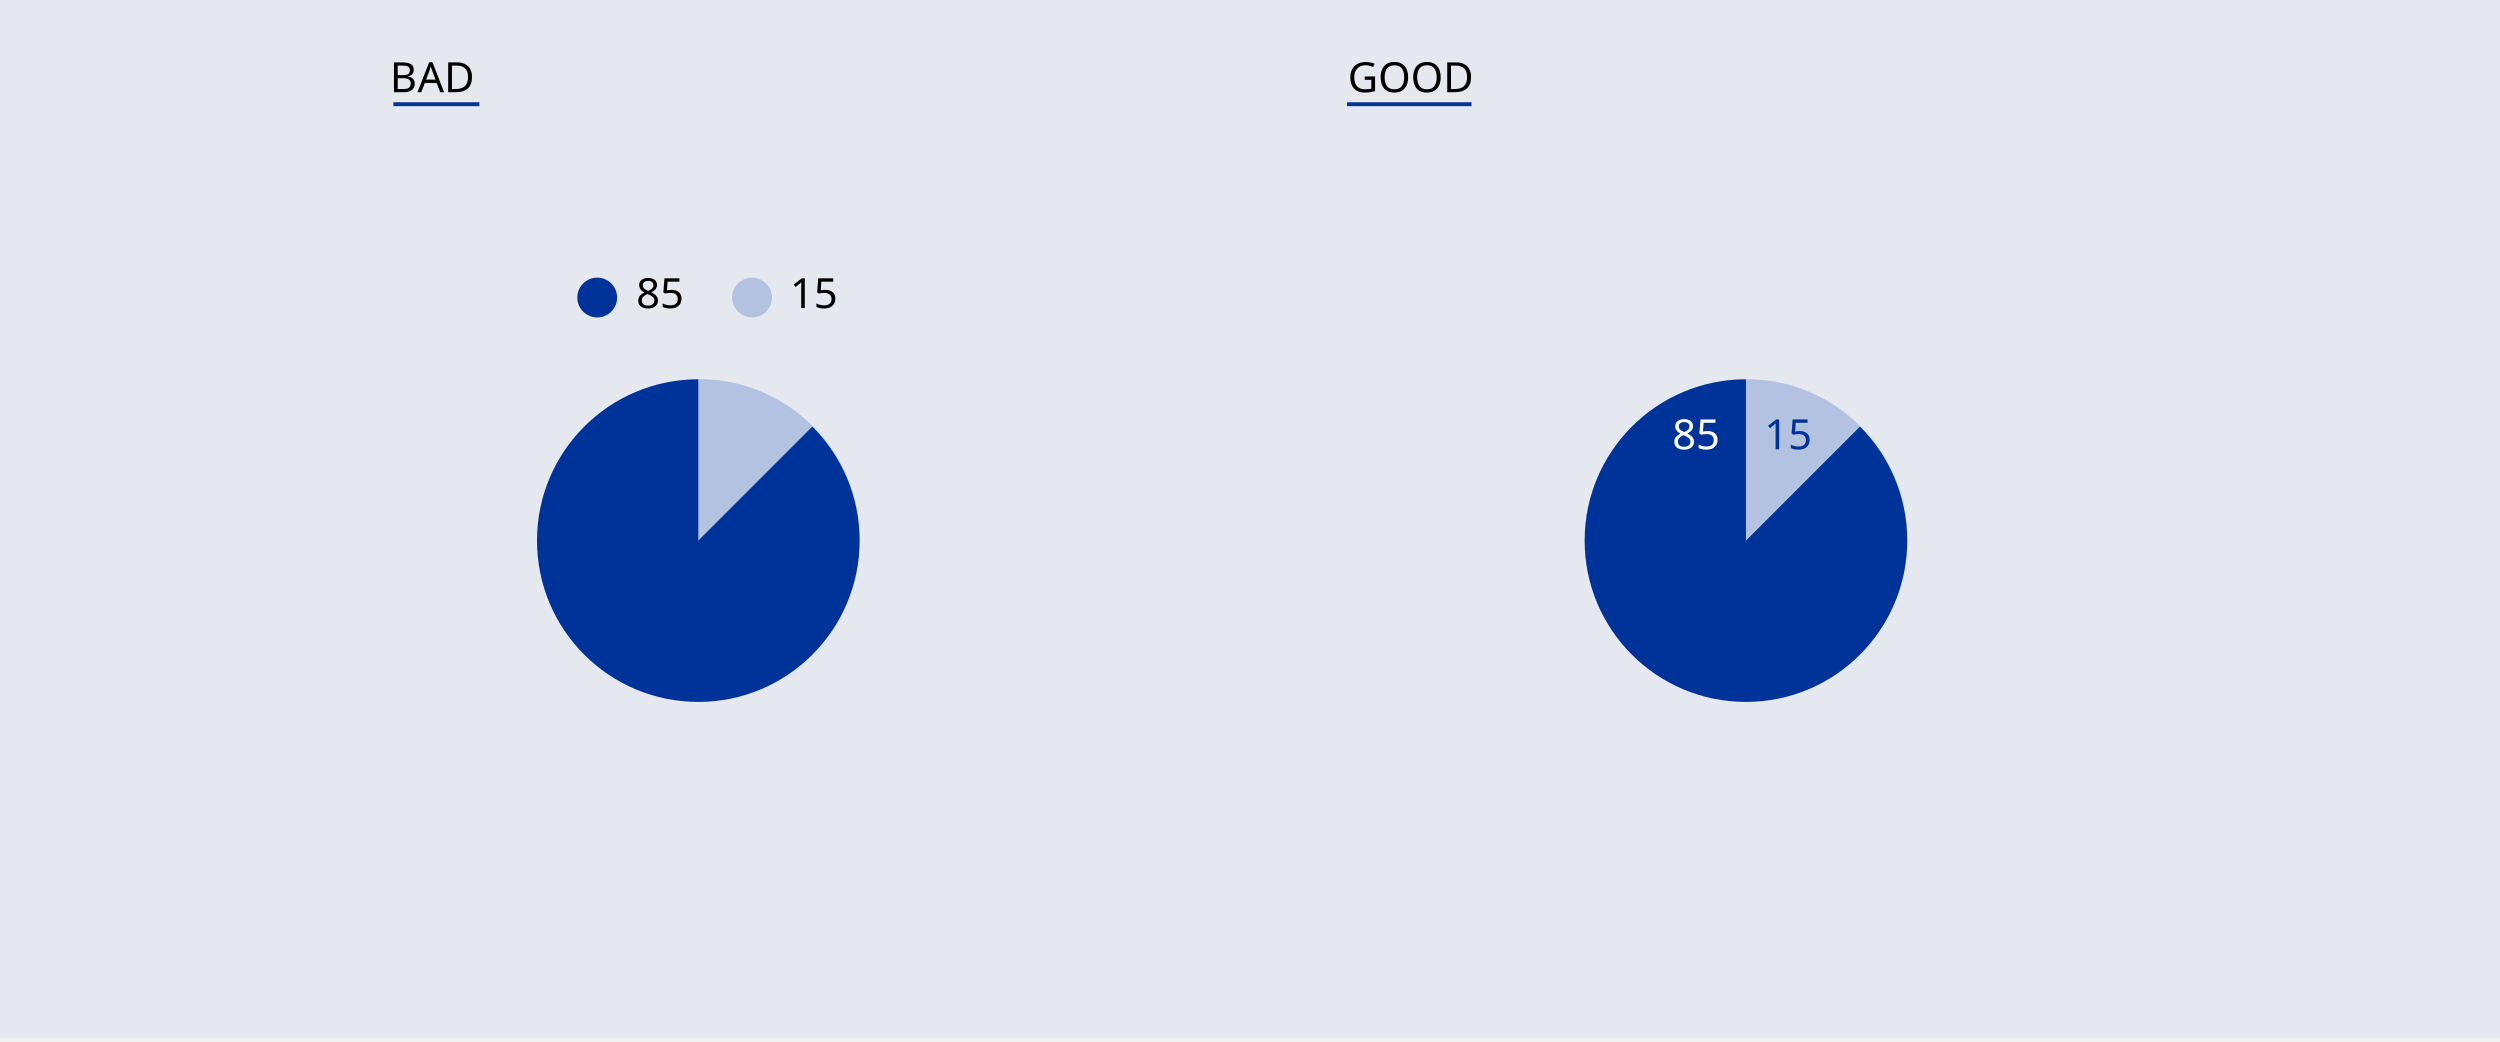
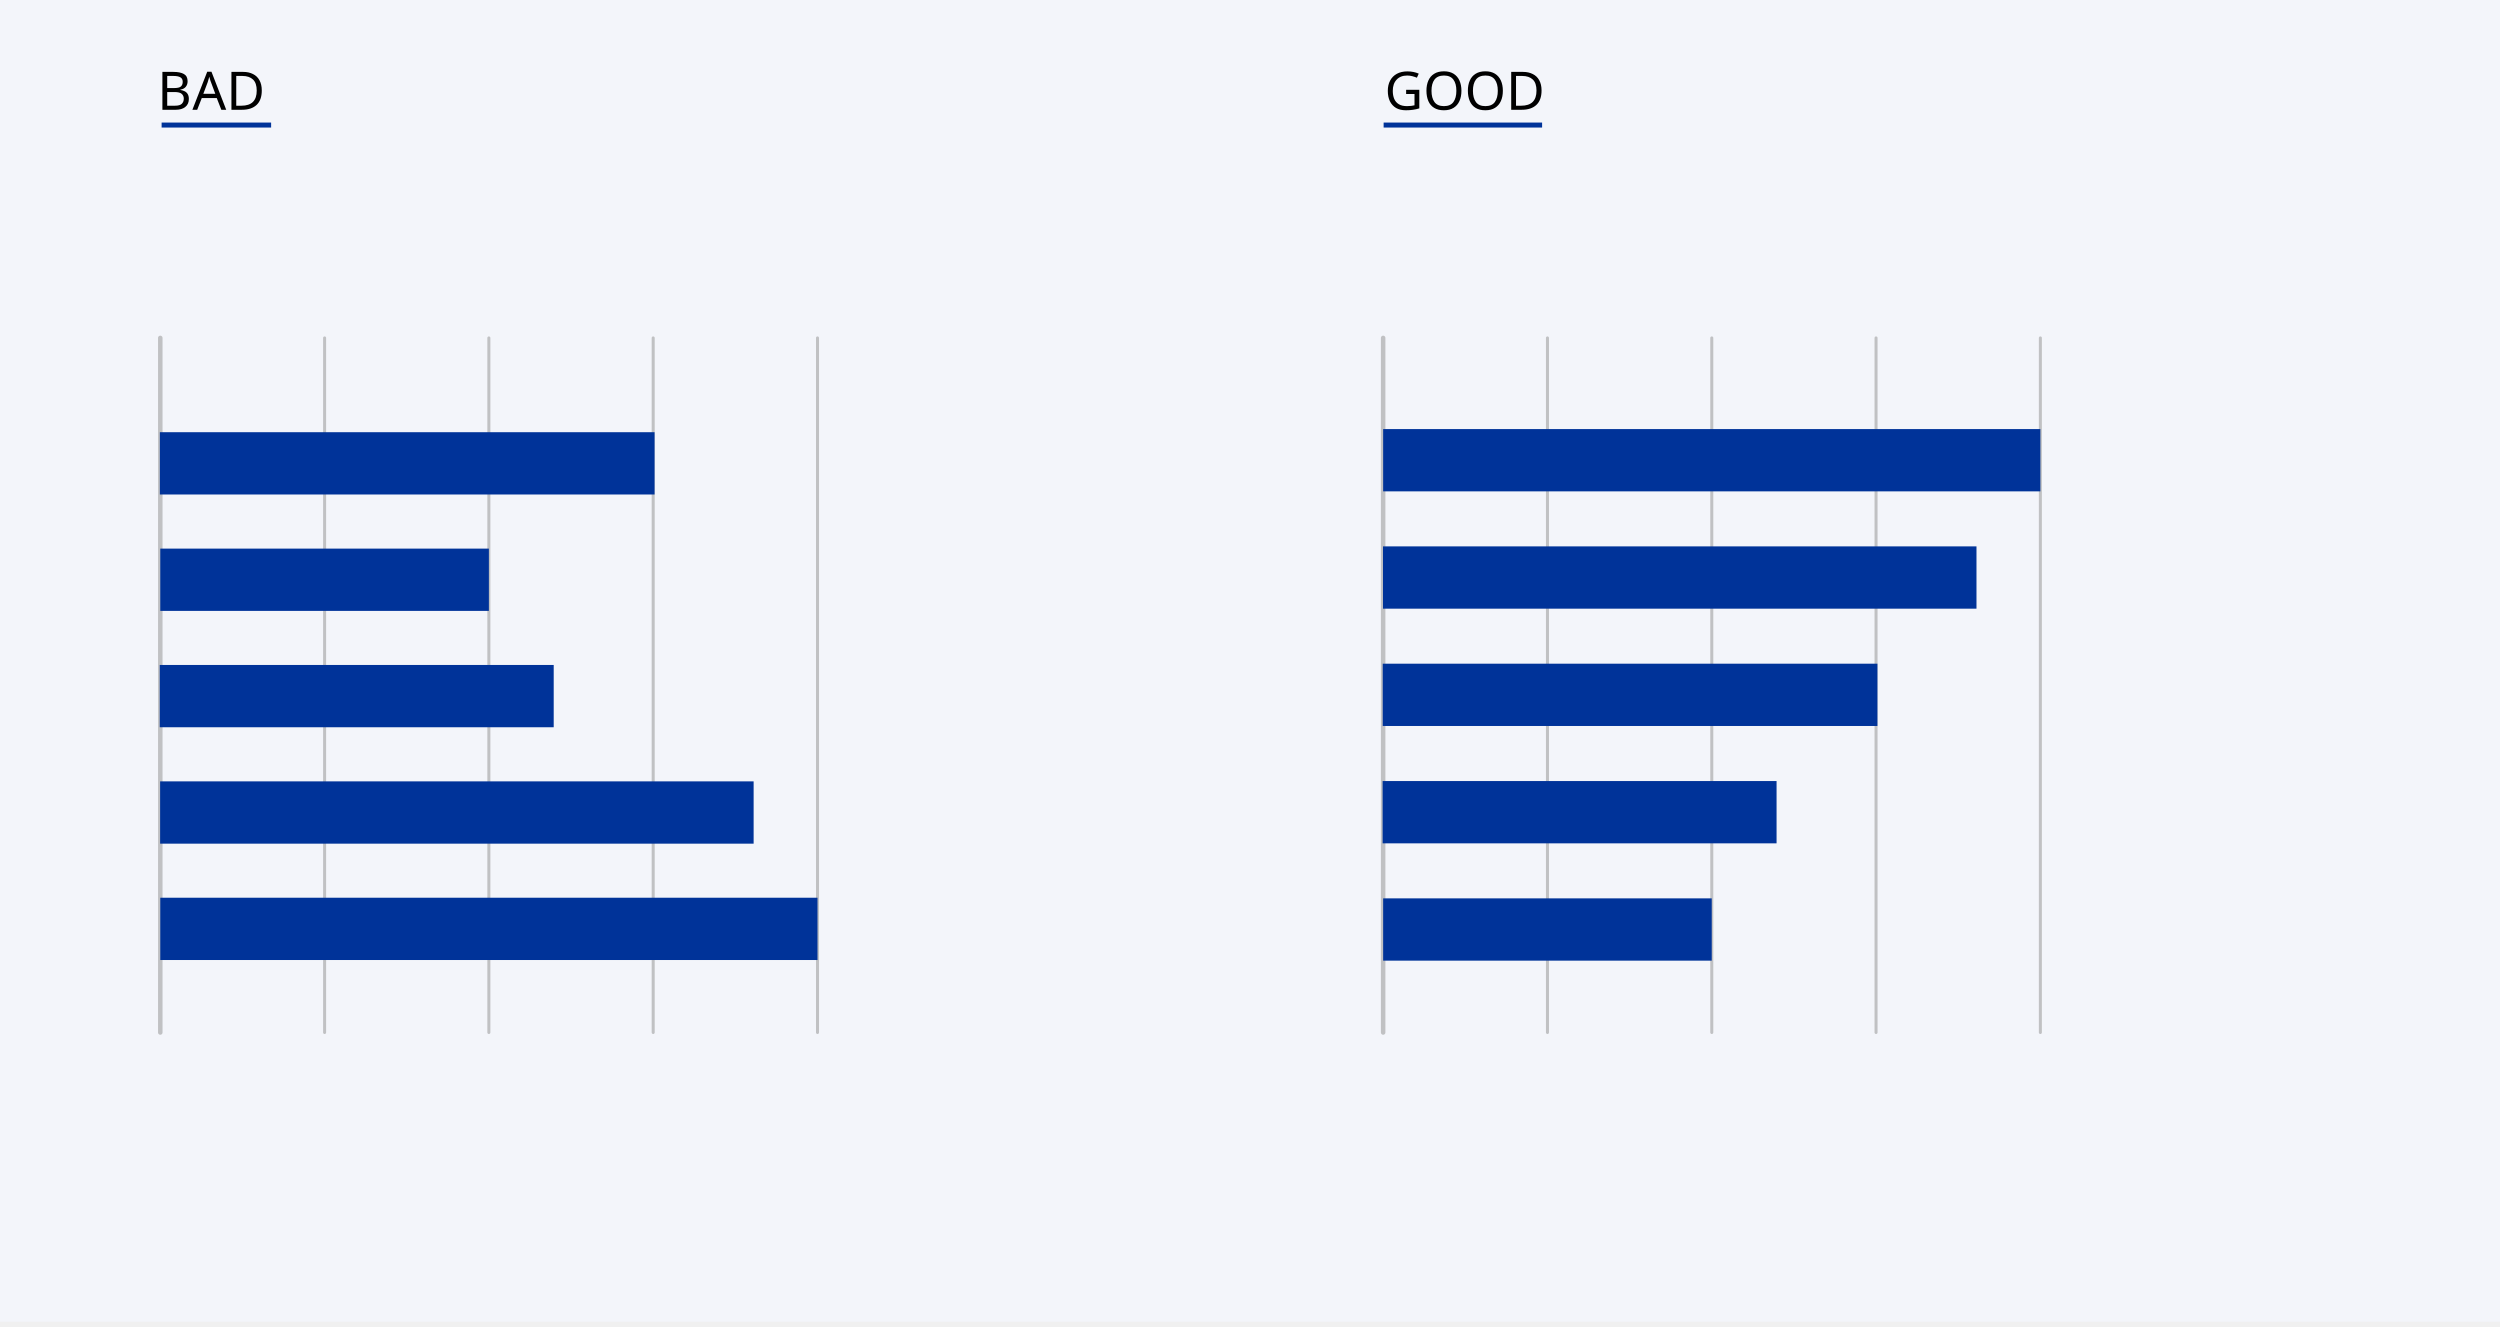
- <svg xmlns="http://www.w3.org/2000/svg" viewBox="0 0 600 250">
+ <svg xmlns="http://www.w3.org/2000/svg" viewBox="0 0 471.19 250">
  <g id="Hintergrund">
-     <rect y="-.88" width="600" height="250" fill="rgba(214, 222, 239, .4)" />
-   </g>
-   <g id="Graphic">
-     <circle cx="167.79" cy="129.55" r="38.56" transform="translate(-4.94 6.66) rotate(-2.24)" fill="#b2c2e0" />
-     <path d="M194.96,102.38c7.01,7.01,11.34,16.68,11.34,27.37,0,21.38-17.33,38.71-38.71,38.71s-38.71-17.33-38.71-38.71c0-21.38,17.33-38.71,38.71-38.71v38.71s27.37-27.37,27.37-27.37Z" fill="#039" />
-     <circle cx="419.21" cy="129.55" r="38.56" transform="translate(-4.75 16.5) rotate(-2.24)" fill="#b2c2e0" />
-     <path d="M446.39,102.38c7.01,7.01,11.34,16.68,11.34,27.37,0,21.38-17.33,38.71-38.71,38.71s-38.71-17.33-38.71-38.71c0-21.38,17.33-38.71,38.71-38.71v38.71s27.37-27.37,27.37-27.37Z" fill="#039" />
+     <rect x="-63.92" y="-.88" width="600" height="250" fill="#f3f5fa" />
  </g>
  <g id="Text">
-     <text transform="translate(152.69 73.94)" font-family="Ubuntu-Regular, Ubuntu" font-size="10">
-       <tspan x="0" y="0">85</tspan>
-     </text>
-     <text transform="translate(401.34 107.82)" fill="#fff" font-family="Ubuntu-Regular, Ubuntu" font-size="10">
-       <tspan x="0" y="0">85</tspan>
-     </text>
-     <text transform="translate(189.6 73.94)" font-family="Ubuntu-Regular, Ubuntu" font-size="10">
-       <tspan x="0" y="0">15</tspan>
-     </text>
-     <text transform="translate(423.45 107.82)" fill="#039" font-family="Ubuntu-Regular, Ubuntu" font-size="10">
-       <tspan x="0" y="0">15</tspan>
-     </text>
-     <circle cx="143.33" cy="71.41" r="4.78" fill="#039" />
-     <circle cx="180.5" cy="71.41" r="4.78" fill="#b2c2e0" />
-     <rect x="323.3" y="24.54" width="29.87" height=".94" fill="#039" />
-     <rect x="94.41" y="24.54" width="20.64" height=".94" fill="#039" />
-     <text transform="translate(323.47 22.12)" font-family="Ubuntu-Bold, Ubuntu" font-size="10">
+     <rect x="260.78" y="23.1" width="29.87" height=".94" fill="#039" />
+     <rect x="30.46" y="23.1" width="20.64" height=".94" fill="#039" />
+     <text transform="translate(260.96 20.69)" font-family="Ubuntu-Bold, Ubuntu" font-size="10">
      <tspan x="0" y="0">GOOD</tspan>
    </text>
-     <text transform="translate(93.58 22.12)" font-family="Ubuntu-Bold, Ubuntu" font-size="10">
+     <text transform="translate(29.64 20.69)" font-family="Ubuntu-Bold, Ubuntu" font-size="10">
      <tspan x="0" y="0" letter-spacing="0em">B</tspan>
      <tspan x="6.62" y="0">AD</tspan>
    </text>
+     <g>
+       <line x1="61.18" y1="63.69" x2="61.18" y2="194.6" fill="none" stroke="#c0c1c3" stroke-linecap="round" stroke-miterlimit="10" stroke-width=".57" />
+       <line x1="92.14" y1="63.69" x2="92.14" y2="194.6" fill="none" stroke="#c0c1c3" stroke-linecap="round" stroke-miterlimit="10" stroke-width=".57" />
+       <line x1="123.11" y1="63.69" x2="123.11" y2="194.6" fill="none" stroke="#c0c1c3" stroke-linecap="round" stroke-miterlimit="10" stroke-width=".57" />
+       <line x1="154.08" y1="63.69" x2="154.08" y2="194.6" fill="none" stroke="#c0c1c3" stroke-linecap="round" stroke-miterlimit="10" stroke-width=".57" />
+       <line x1="30.21" y1="63.69" x2="30.21" y2="194.6" fill="none" stroke="#c0c1c3" stroke-linecap="round" stroke-miterlimit="10" stroke-width=".85" />
+     </g>
+     <rect x="30.21" y="169.2" width="123.87" height="11.74" fill="#039" />
+     <rect x="30.18" y="147.27" width="111.86" height="11.74" fill="#039" />
+     <rect x="30.13" y="81.46" width="93.24" height="11.74" fill="#039" />
+     <rect x="30.11" y="125.33" width="74.25" height="11.74" fill="#039" />
+     <rect x="30.21" y="103.4" width="61.93" height="11.74" fill="#039" />
+     <g>
+       <line x1="291.66" y1="63.69" x2="291.66" y2="194.6" fill="none" stroke="#c0c1c3" stroke-linecap="round" stroke-miterlimit="10" stroke-width=".57" />
+       <line x1="322.63" y1="63.69" x2="322.63" y2="194.6" fill="none" stroke="#c0c1c3" stroke-linecap="round" stroke-miterlimit="10" stroke-width=".57" />
+       <line x1="353.59" y1="63.69" x2="353.59" y2="194.6" fill="none" stroke="#c0c1c3" stroke-linecap="round" stroke-miterlimit="10" stroke-width=".57" />
+       <line x1="384.56" y1="63.69" x2="384.56" y2="194.6" fill="none" stroke="#c0c1c3" stroke-linecap="round" stroke-miterlimit="10" stroke-width=".57" />
+       <line x1="260.69" y1="63.69" x2="260.69" y2="194.6" fill="none" stroke="#c0c1c3" stroke-linecap="round" stroke-miterlimit="10" stroke-width=".85" />
+     </g>
+     <rect x="260.69" y="80.87" width="123.87" height="11.74" fill="#039" />
+     <rect x="260.66" y="102.98" width="111.86" height="11.74" fill="#039" />
+     <rect x="260.61" y="125.09" width="93.24" height="11.74" fill="#039" />
+     <rect x="260.59" y="147.21" width="74.25" height="11.74" fill="#039" />
+     <rect x="260.69" y="169.32" width="61.93" height="11.74" fill="#039" />
  </g>
</svg>
